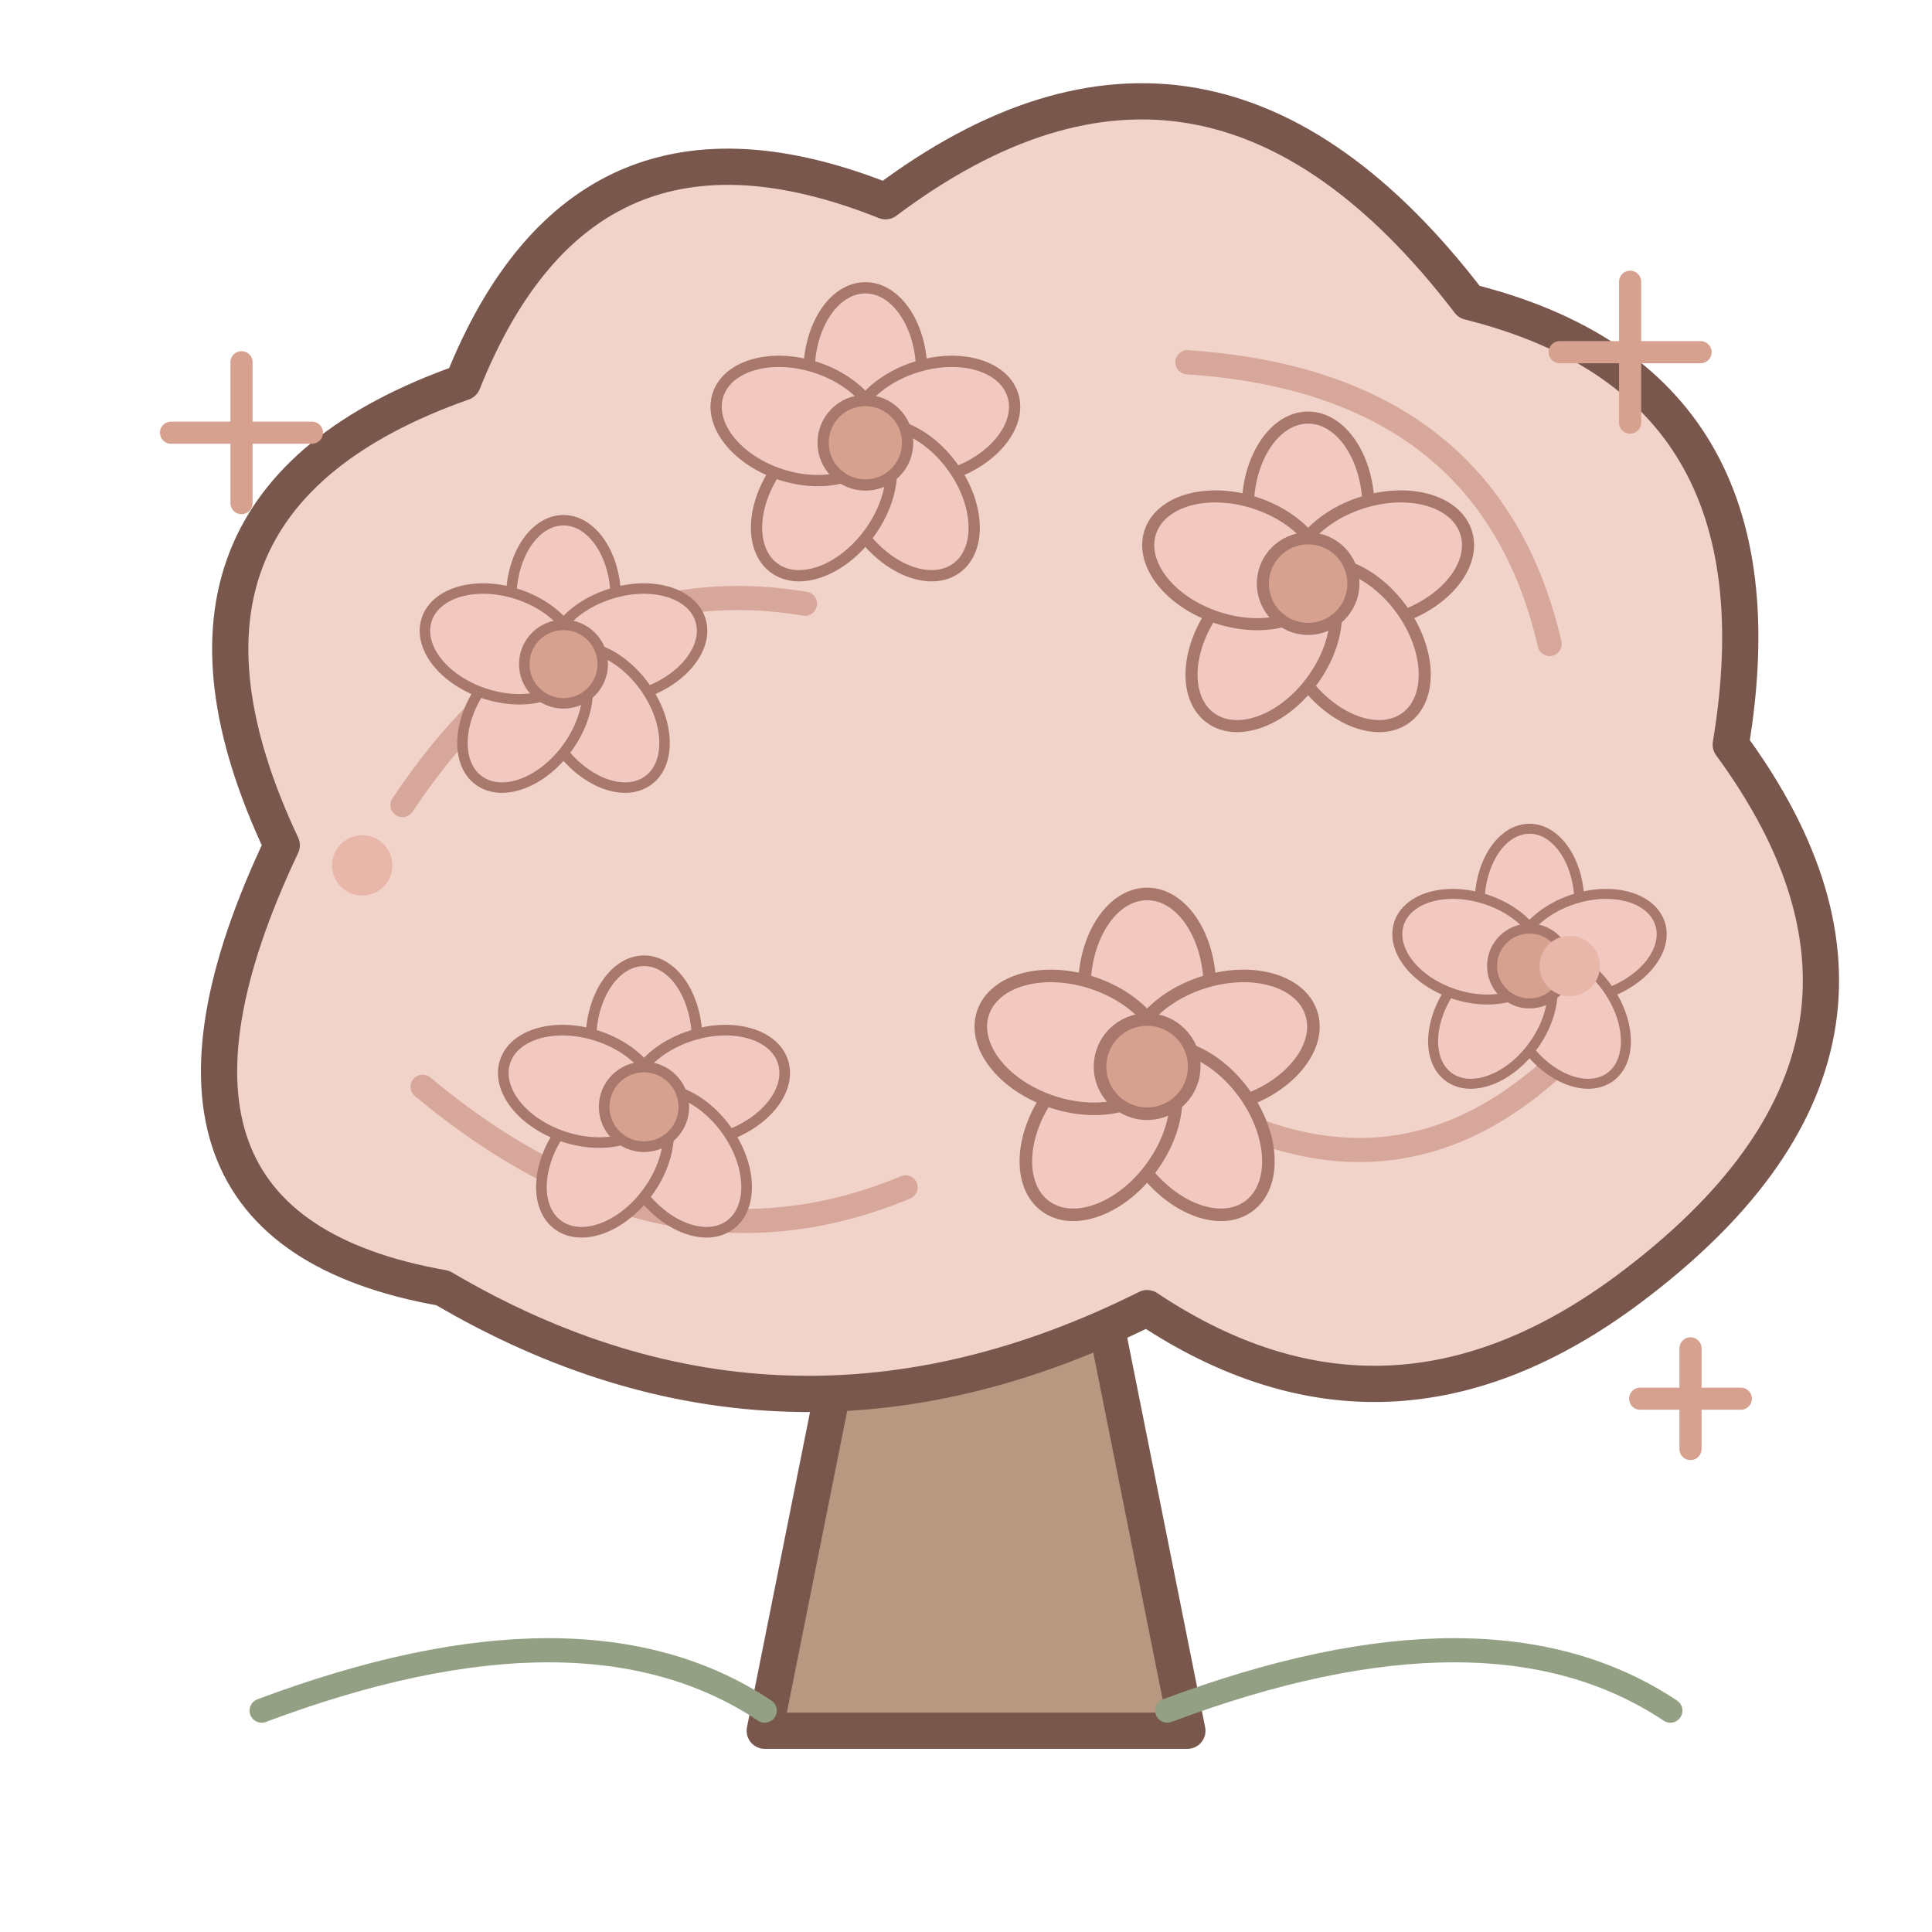
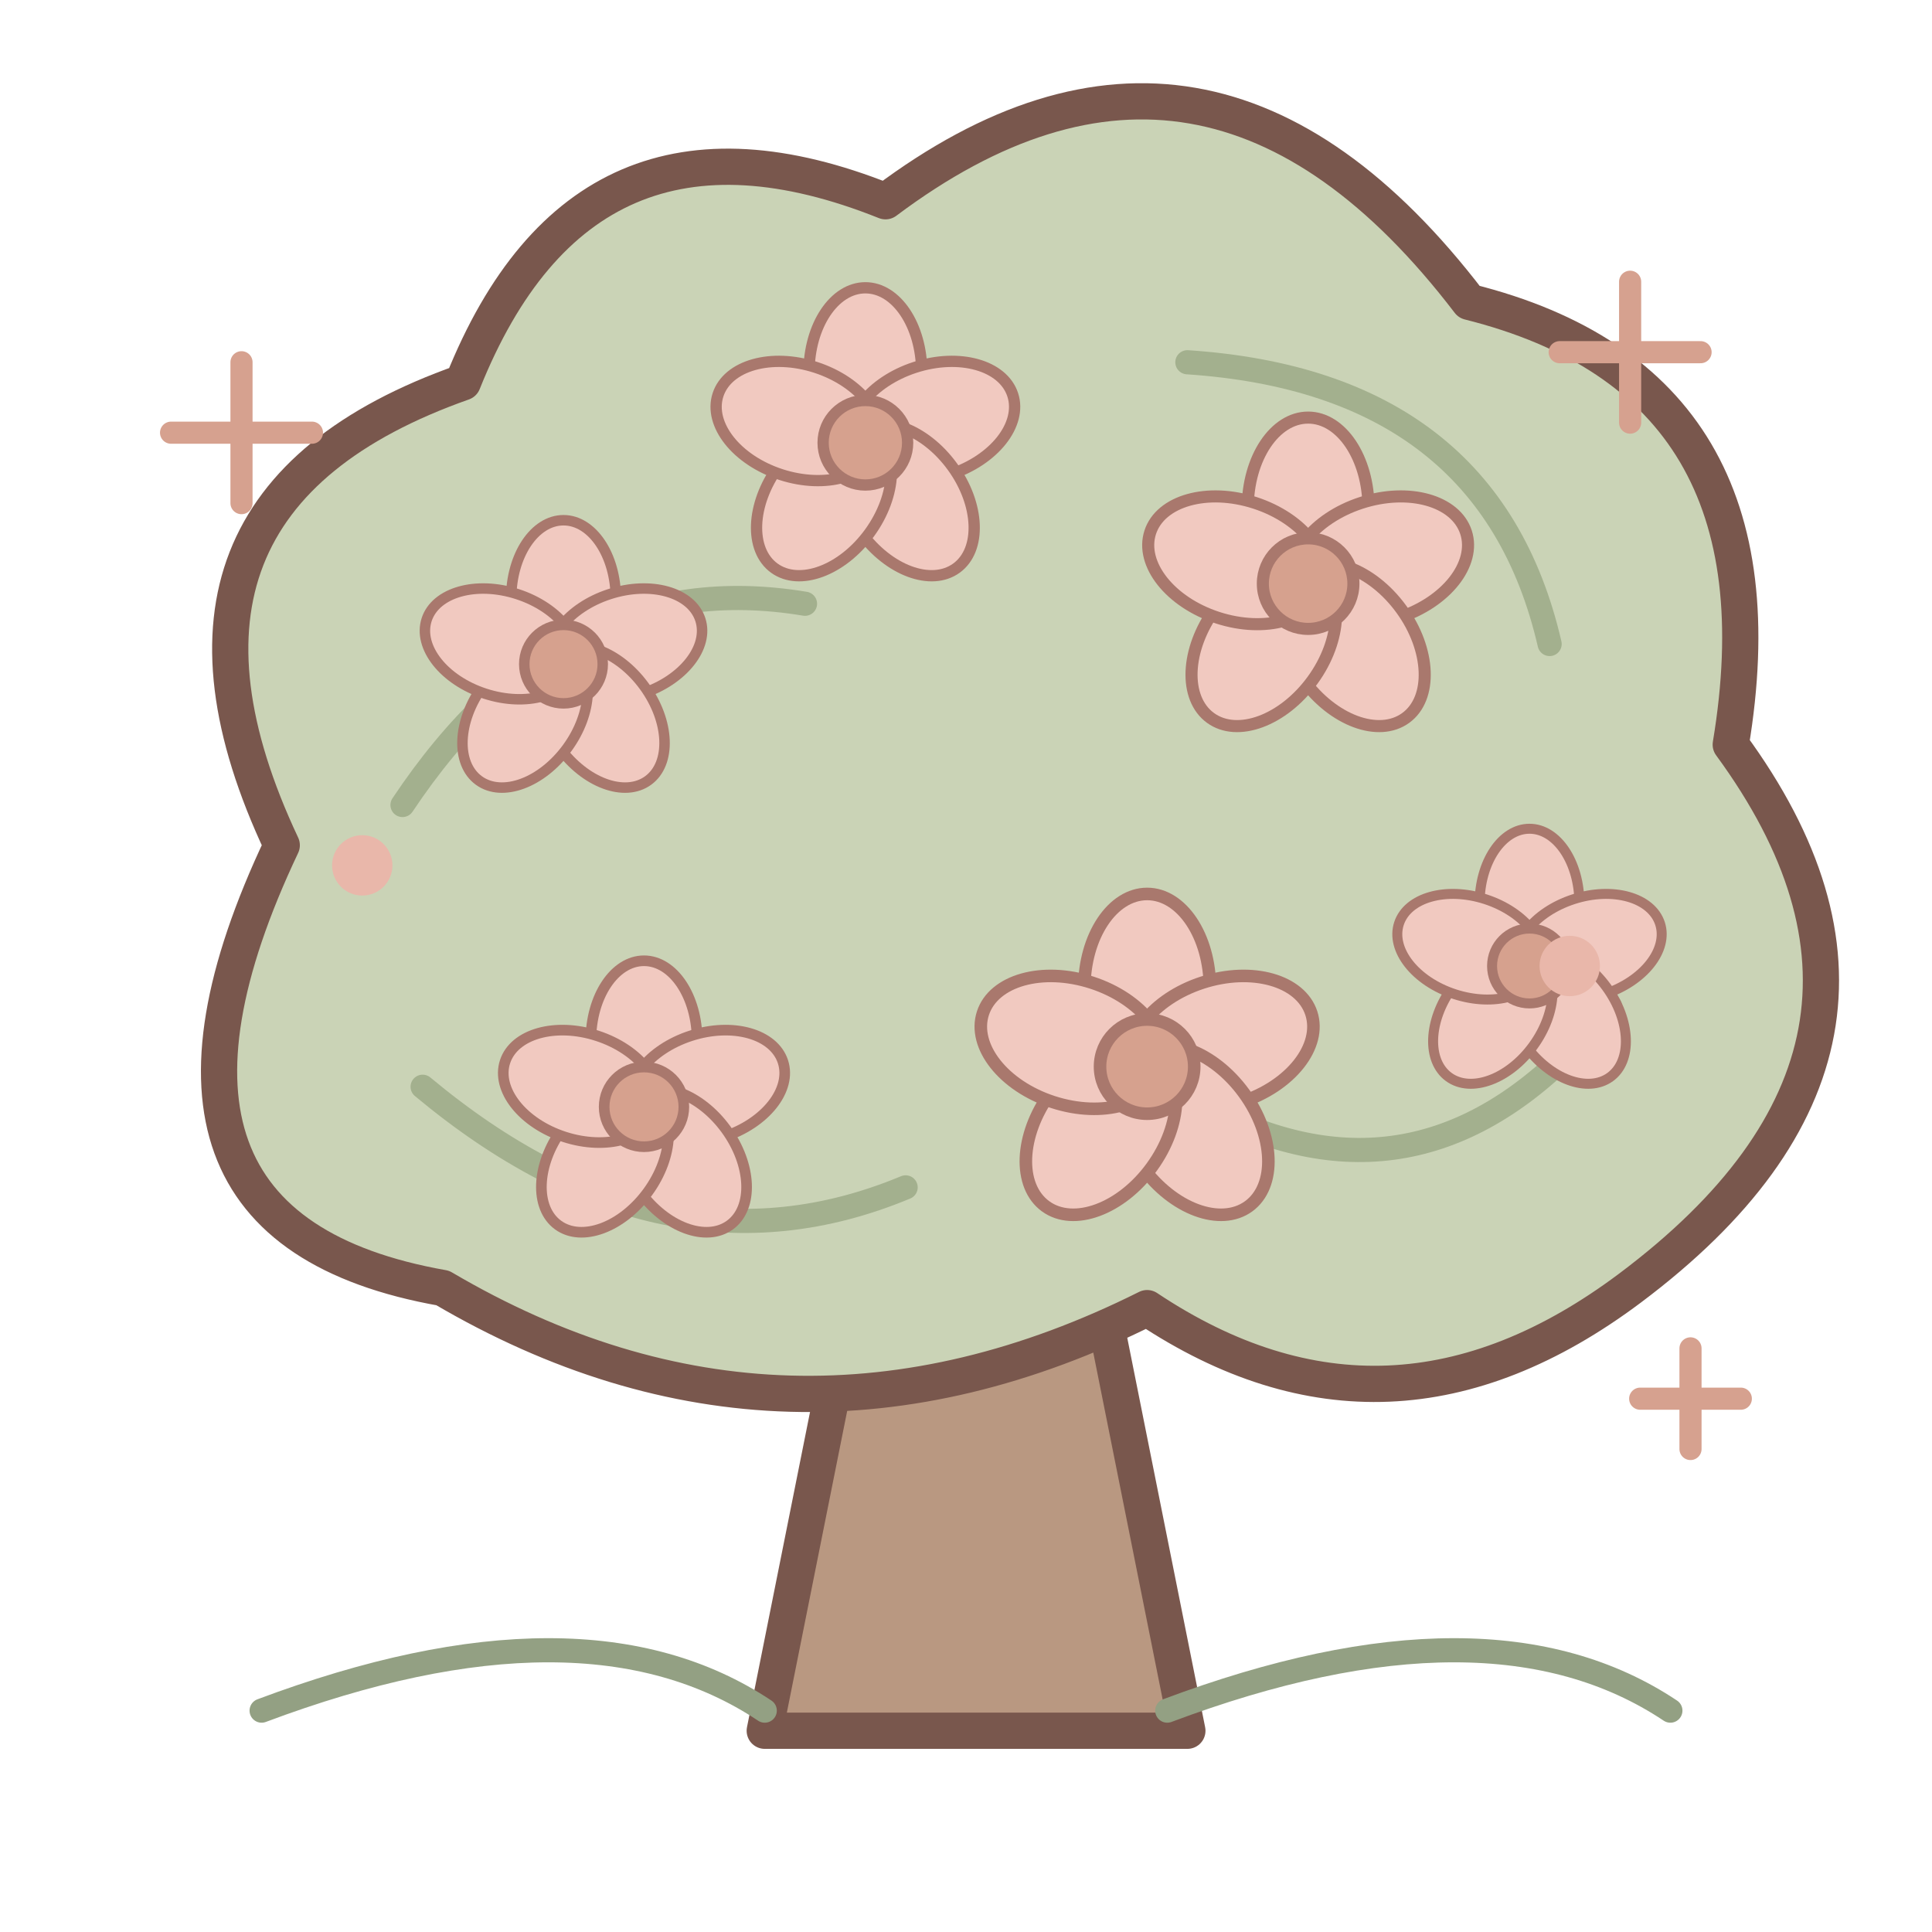
<svg xmlns="http://www.w3.org/2000/svg" viewBox="0 0 96 96" fill="none" stroke-linecap="round" stroke-linejoin="round">
  <defs>
    <linearGradient id="rose" x1="0" y1="0" x2="1" y2="1">
      <stop stop-color="#FFF5ED" />
      <stop offset=".45" stop-color="#EEC8BB" />
      <stop offset="1" stop-color="#C58F81" />
    </linearGradient>
    <linearGradient id="cream" x1="0" y1="0" x2="1" y2="1">
      <stop stop-color="#FFF9F2" />
      <stop offset="1" stop-color="#E9D3C3" />
    </linearGradient>
  </defs>
  <path d="M43 61h11l5 25H38z" fill="#B99881" stroke="#79574D" stroke-width="1.8" />
  <path d="M48 66V32m0 21-20-14m20 7 19-15" stroke="#846958" stroke-width="2.1" fill="none" />
-   <path d="M22 64Q5 61 14 42q-8-17 9-23Q29 4 44 10q16-12 29 5 16 4 13 22 11 15-5 27-12 9-24 1-18 9-35-1z" fill="#F2D3C9" stroke="#79574D" stroke-width="1.8" />
-   <path d="M20 40q8-12 20-10m19-12q15 1 18 14M21 54q12 10 24 5m17-3q10 4 18-6" fill="none" stroke="#D7A79B" stroke-width="1.2" />
+   <path d="M22 64Q5 61 14 42q-8-17 9-23Q29 4 44 10q16-12 29 5 16 4 13 22 11 15-5 27-12 9-24 1-18 9-35-1z" fill="#CAD3B6" stroke="#79574D" stroke-width="1.8" />
+   <path d="M20 40q8-12 20-10m19-12q15 1 18 14M21 54q12 10 24 5m17-3q10 4 18-6" fill="none" stroke="#A3B08E" stroke-width="1.2" />
  <g transform="translate(28 33) scale(0.65)" stroke="#A9786D" stroke-width=".8">
    <g fill="#F1C9C0">
      <ellipse cx="0" cy="-5" rx="4" ry="6" />
      <ellipse cx="0" cy="-5" rx="4" ry="6" transform="rotate(72)" />
      <ellipse cx="0" cy="-5" rx="4" ry="6" transform="rotate(144)" />
      <ellipse cx="0" cy="-5" rx="4" ry="6" transform="rotate(216)" />
      <ellipse cx="0" cy="-5" rx="4" ry="6" transform="rotate(288)" />
    </g>
    <circle r="3" fill="#D6A18E" />
  </g>
  <g transform="translate(43 22) scale(0.7)" stroke="#A9786D" stroke-width=".8">
    <g fill="#F1C9C0">
      <ellipse cx="0" cy="-5" rx="4" ry="6" />
      <ellipse cx="0" cy="-5" rx="4" ry="6" transform="rotate(72)" />
      <ellipse cx="0" cy="-5" rx="4" ry="6" transform="rotate(144)" />
      <ellipse cx="0" cy="-5" rx="4" ry="6" transform="rotate(216)" />
      <ellipse cx="0" cy="-5" rx="4" ry="6" transform="rotate(288)" />
    </g>
    <circle r="3" fill="#D6A18E" />
  </g>
  <g transform="translate(65 29) scale(0.75)" stroke="#A9786D" stroke-width=".8">
    <g fill="#F1C9C0">
      <ellipse cx="0" cy="-5" rx="4" ry="6" />
      <ellipse cx="0" cy="-5" rx="4" ry="6" transform="rotate(72)" />
      <ellipse cx="0" cy="-5" rx="4" ry="6" transform="rotate(144)" />
      <ellipse cx="0" cy="-5" rx="4" ry="6" transform="rotate(216)" />
      <ellipse cx="0" cy="-5" rx="4" ry="6" transform="rotate(288)" />
    </g>
    <circle r="3" fill="#D6A18E" />
  </g>
  <g transform="translate(76 48) scale(0.62)" stroke="#A9786D" stroke-width=".8">
    <g fill="#F1C9C0">
      <ellipse cx="0" cy="-5" rx="4" ry="6" />
      <ellipse cx="0" cy="-5" rx="4" ry="6" transform="rotate(72)" />
      <ellipse cx="0" cy="-5" rx="4" ry="6" transform="rotate(144)" />
      <ellipse cx="0" cy="-5" rx="4" ry="6" transform="rotate(216)" />
      <ellipse cx="0" cy="-5" rx="4" ry="6" transform="rotate(288)" />
    </g>
    <circle r="3" fill="#D6A18E" />
  </g>
  <g transform="translate(32 55) scale(0.66)" stroke="#A9786D" stroke-width=".8">
    <g fill="#F1C9C0">
      <ellipse cx="0" cy="-5" rx="4" ry="6" />
      <ellipse cx="0" cy="-5" rx="4" ry="6" transform="rotate(72)" />
      <ellipse cx="0" cy="-5" rx="4" ry="6" transform="rotate(144)" />
      <ellipse cx="0" cy="-5" rx="4" ry="6" transform="rotate(216)" />
      <ellipse cx="0" cy="-5" rx="4" ry="6" transform="rotate(288)" />
    </g>
    <circle r="3" fill="#D6A18E" />
  </g>
  <g transform="translate(57 53) scale(0.78)" stroke="#A9786D" stroke-width=".8">
    <g fill="#F1C9C0">
      <ellipse cx="0" cy="-5" rx="4" ry="6" />
      <ellipse cx="0" cy="-5" rx="4" ry="6" transform="rotate(72)" />
      <ellipse cx="0" cy="-5" rx="4" ry="6" transform="rotate(144)" />
      <ellipse cx="0" cy="-5" rx="4" ry="6" transform="rotate(216)" />
      <ellipse cx="0" cy="-5" rx="4" ry="6" transform="rotate(288)" />
    </g>
    <circle r="3" fill="#D6A18E" />
  </g>
  <path d="M13 85q16-6 25 0m20 0q16-6 25 0" fill="none" stroke="#93A083" stroke-width="1.2" />
  <g fill="none" stroke="#D6A18F" stroke-width="1.1">
    <path d="M12 18v7m-3.5-3.5h7M81 14v7m-3.5-3.5h7M84 67v5m-2.5-2.5h5" />
  </g>
  <g fill="#E9B7AA">
    <circle cx="18" cy="43" r="1.5" />
    <circle cx="78" cy="48" r="1.5" />
  </g>
</svg>
